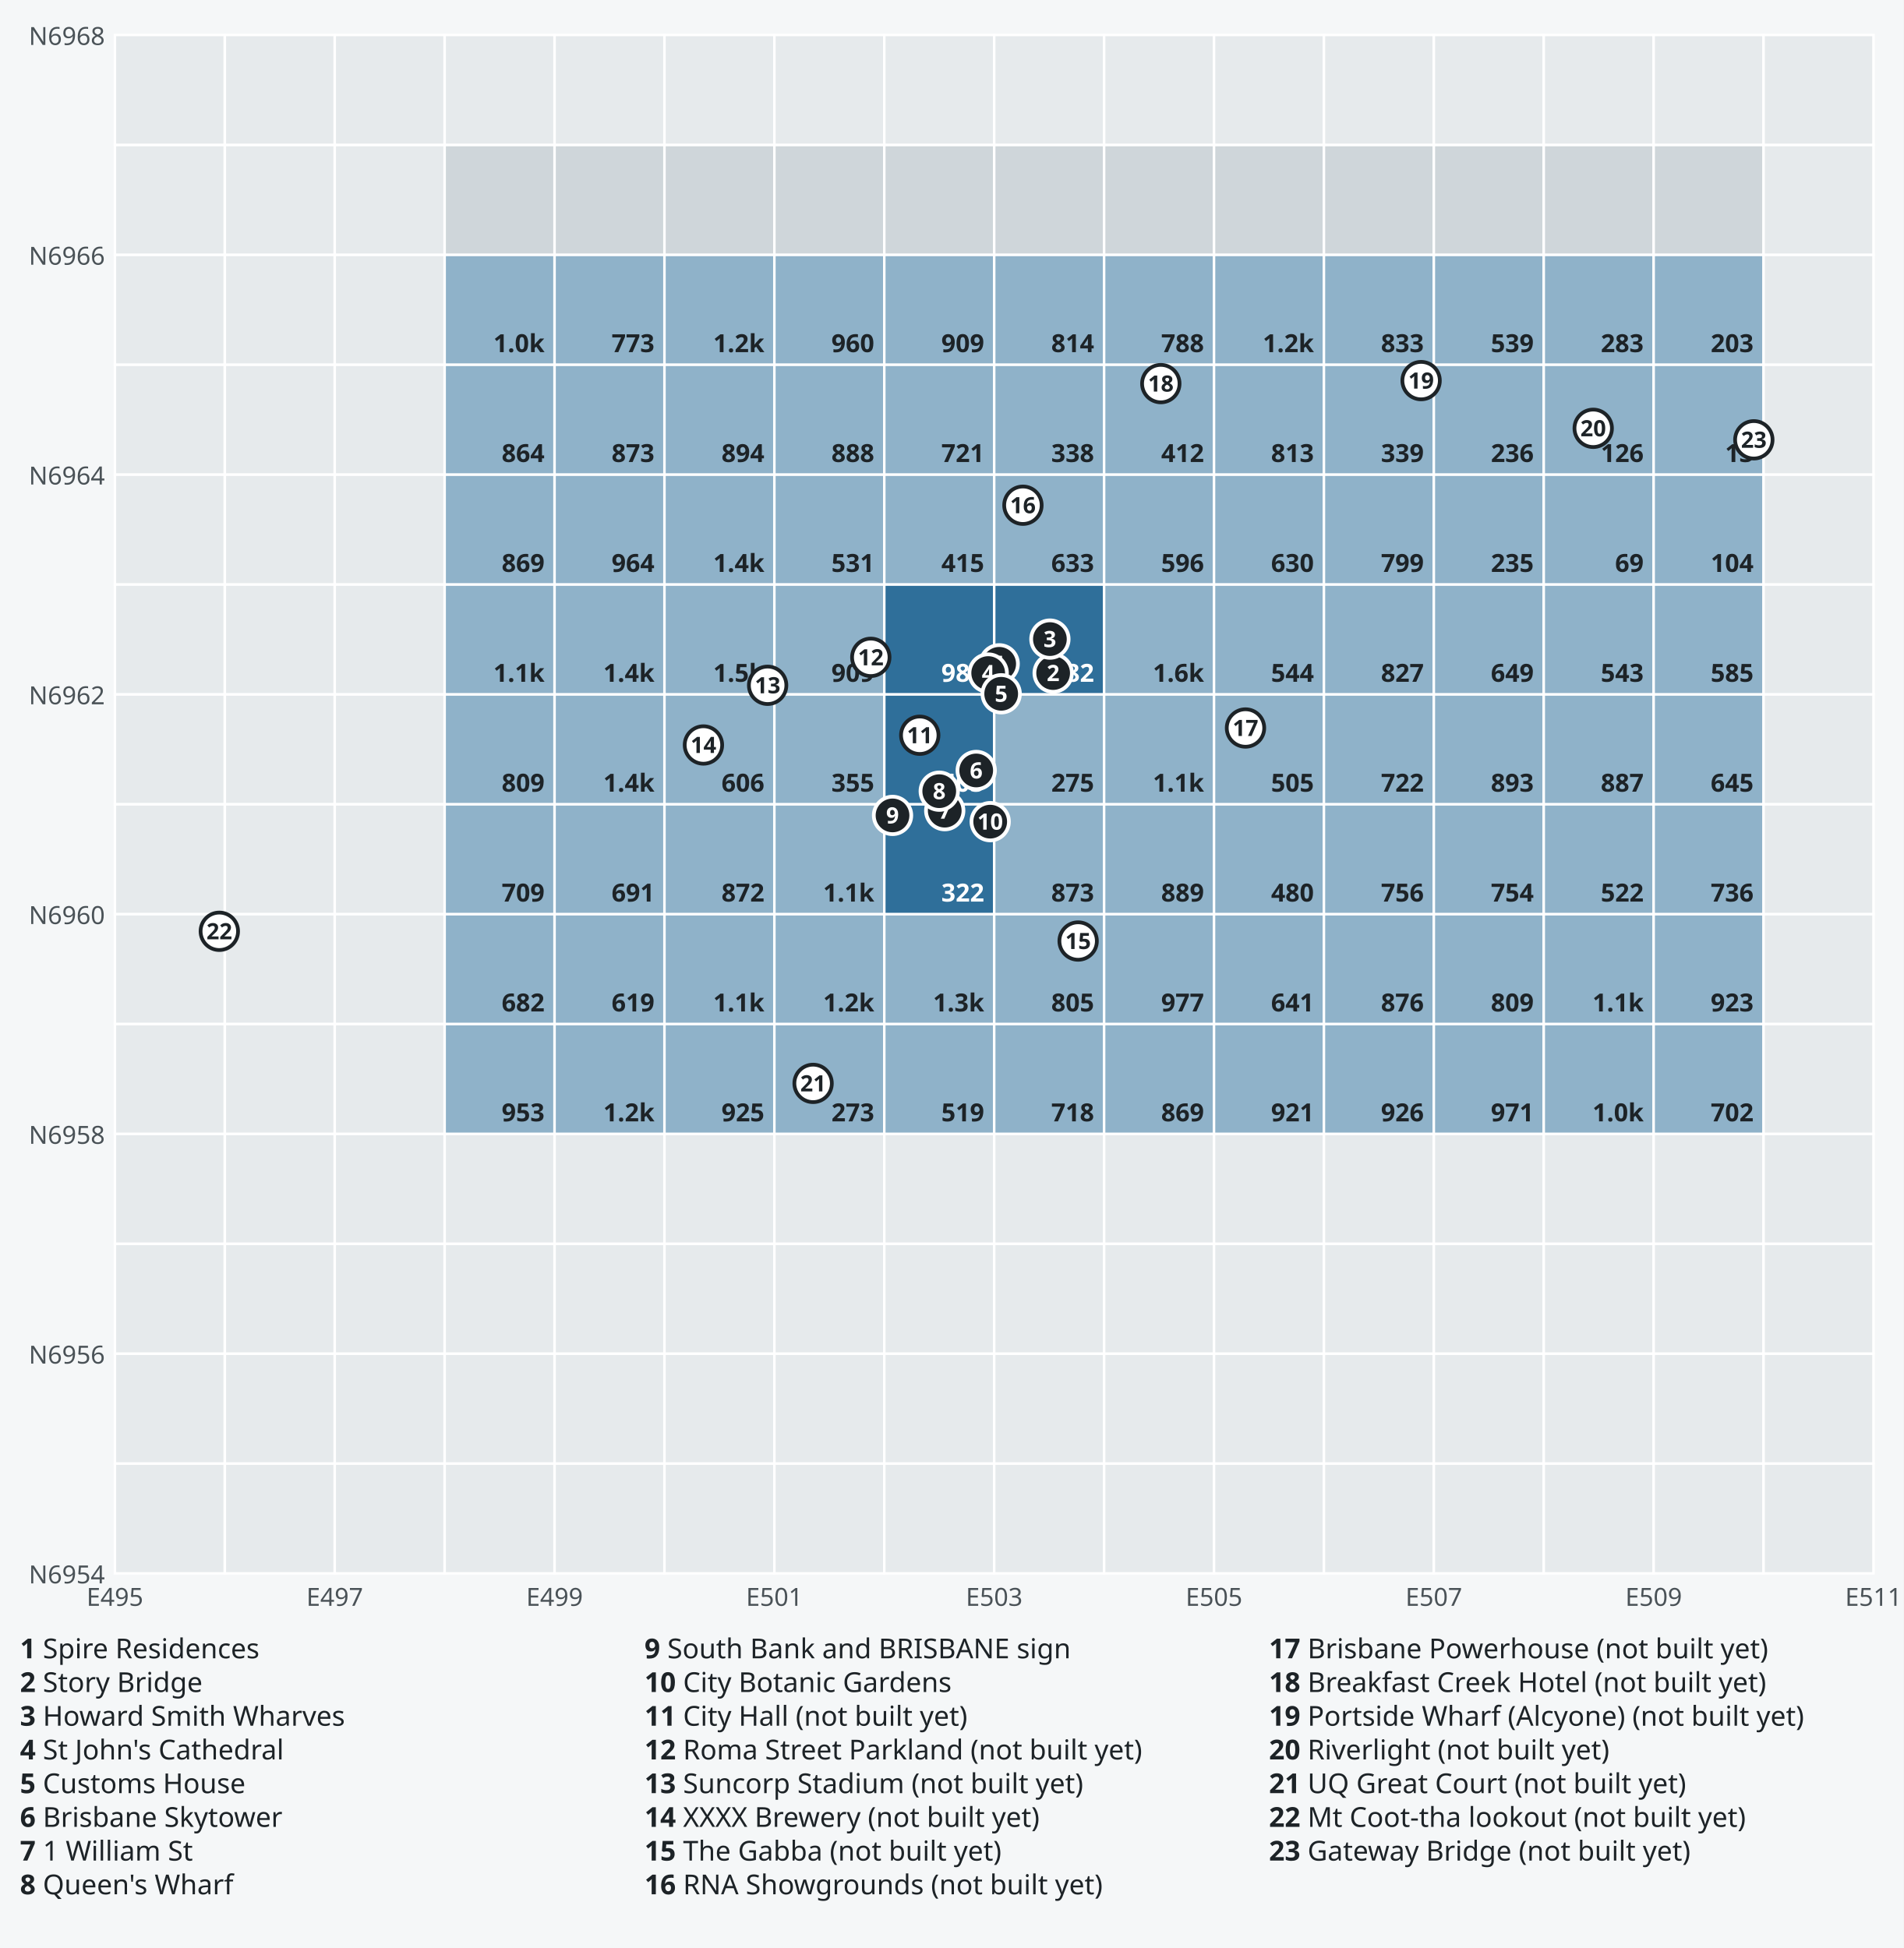
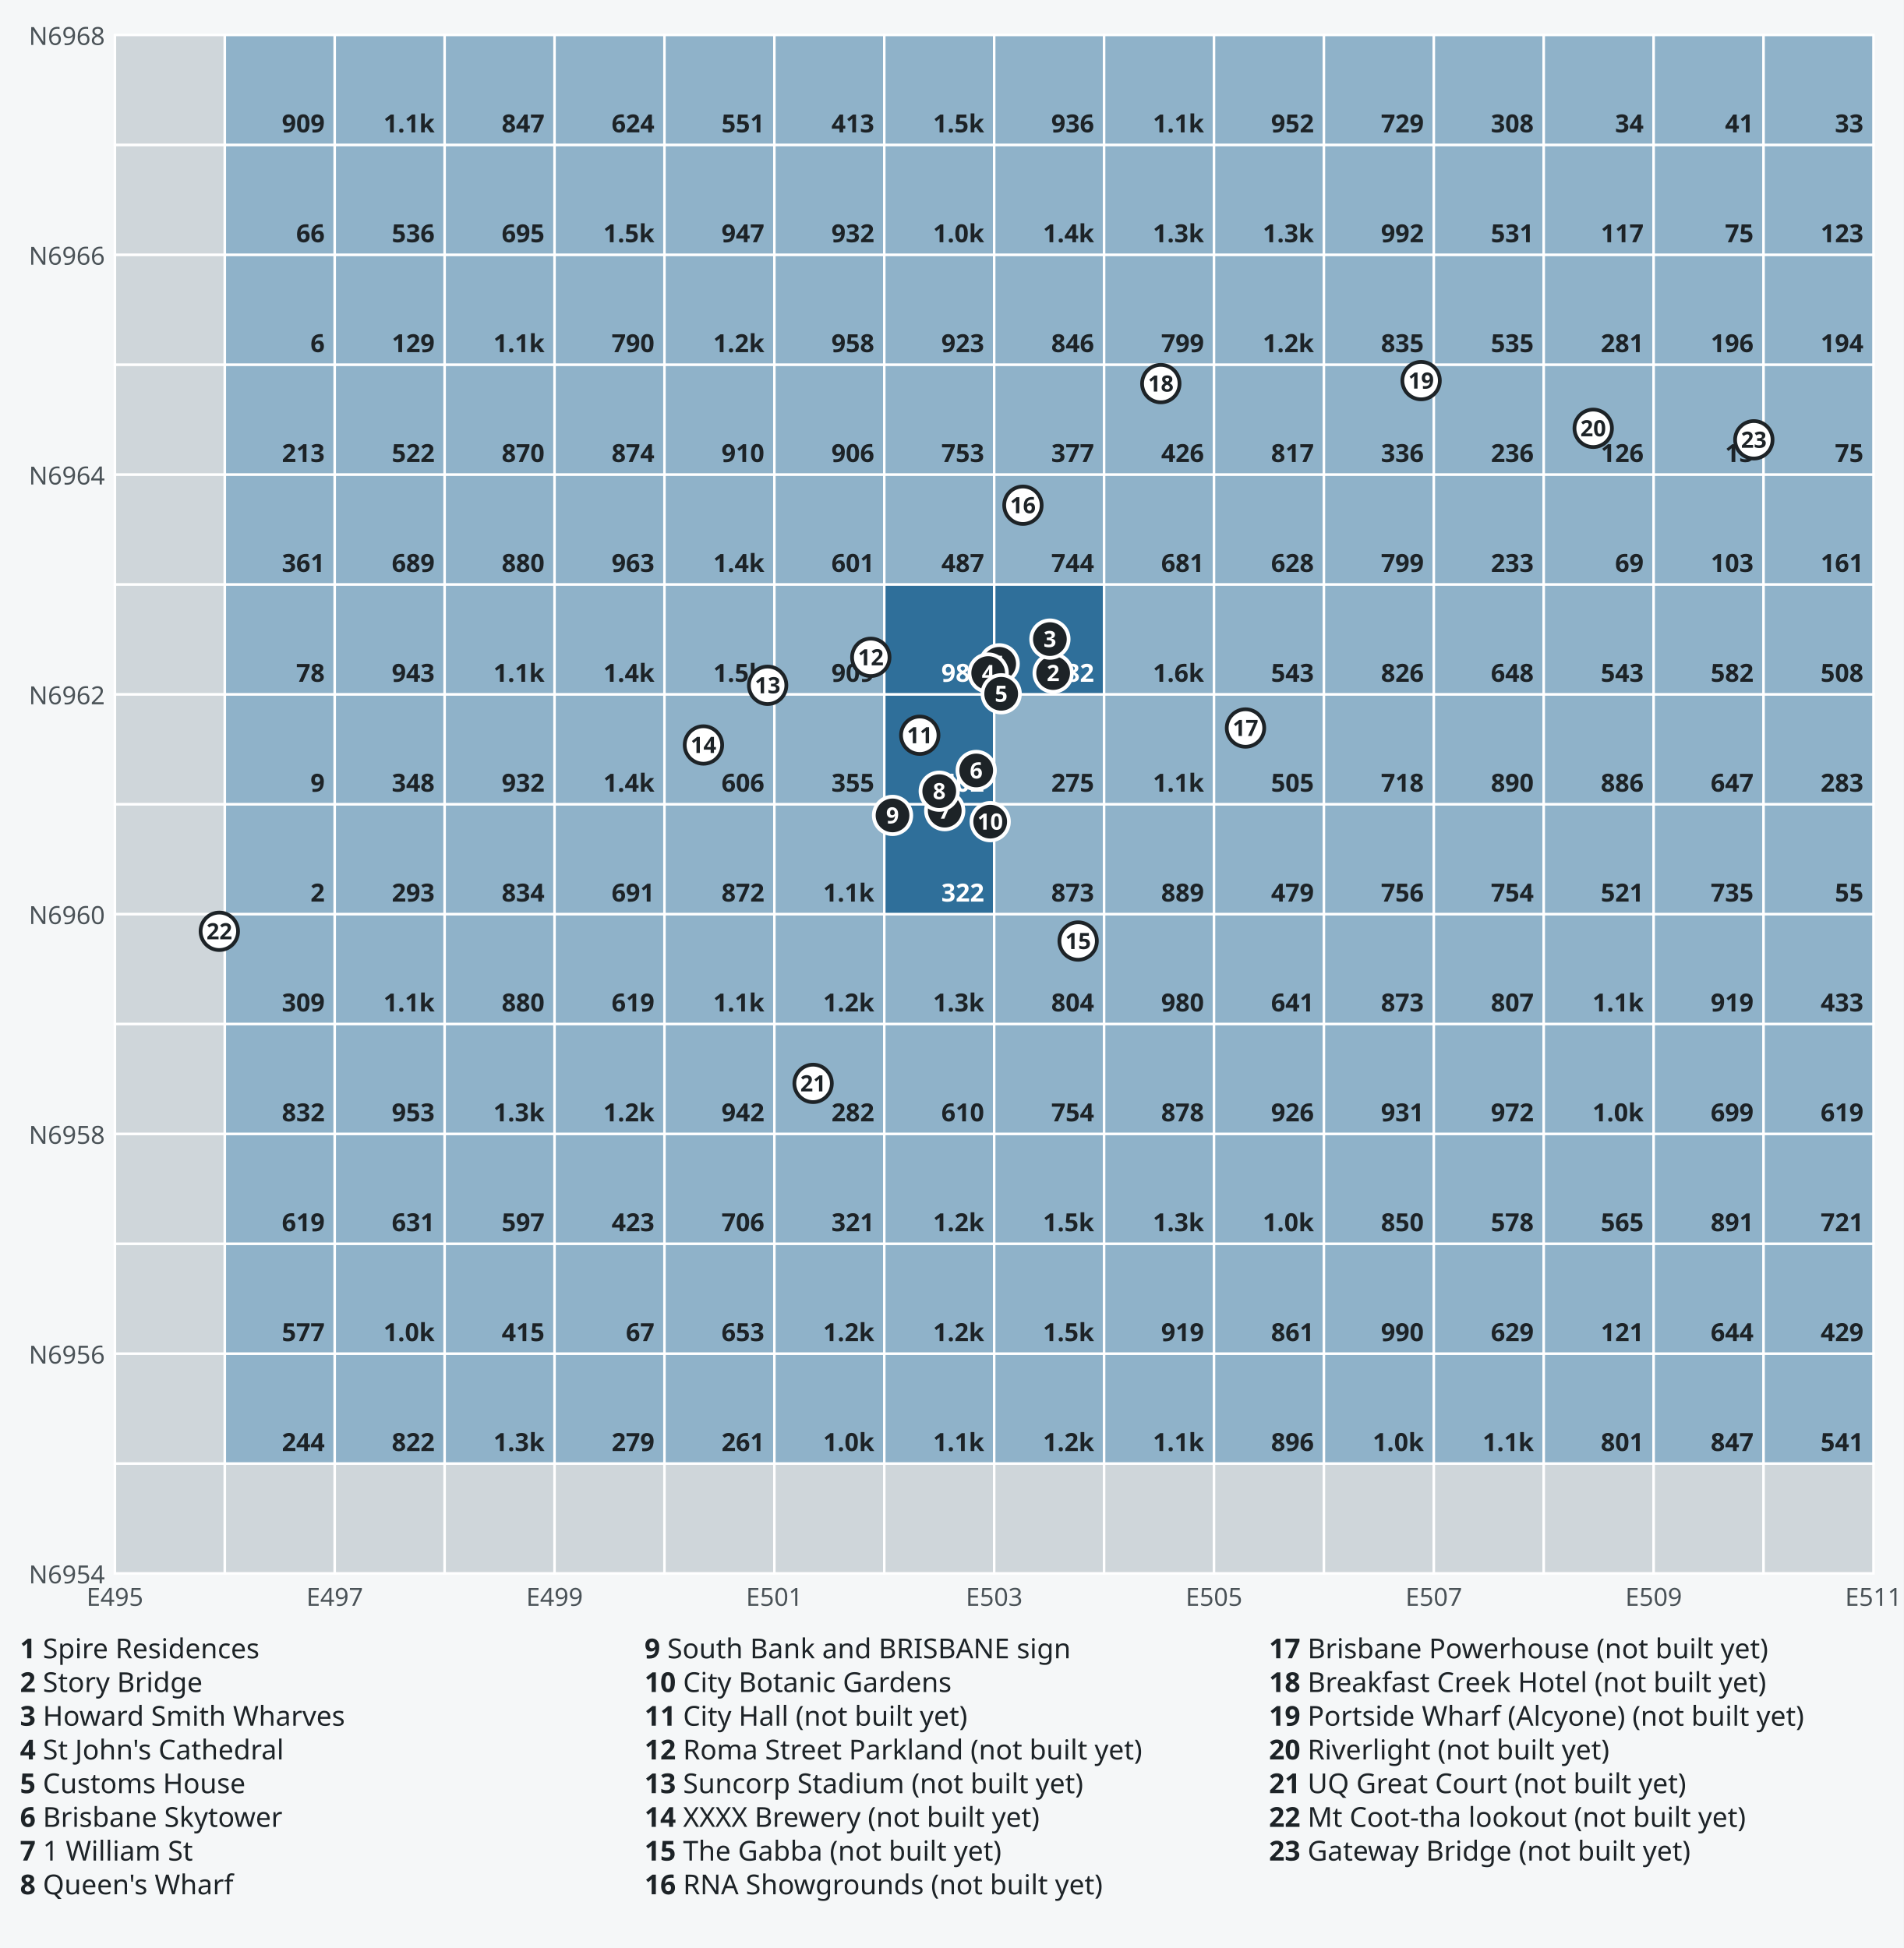
<svg xmlns="http://www.w3.org/2000/svg" viewBox="0 0 762 780" role="img" aria-label="Coverage map of the Brisbane model in 1 km tiles" font-family="system-ui, sans-serif">
  <style>.bg{fill:#f5f7f8}.g0{fill:#e6eaec}.g1{fill:#cfd6da}.g2{fill:#8fb2c9}.g3{fill:#2f6f9a}.ord1{fill:none;stroke:#c2541b;stroke-width:2.5;stroke-dasharray:6 4}.ord2{fill:none;stroke:#7a4fb0;stroke-width:2.5;stroke-dasharray:2 4}.grid{stroke:#fff;stroke-width:1}.t{fill:#1d2327;font-size:11px}.s{fill:#4a5257;font-size:10px}.n{fill:#fff;font-size:10px;font-weight:600}.n2{fill:#1d2327;font-size:10px;font-weight:600}.dot{fill:#1d2327;stroke:#fff;stroke-width:1.5}.dotw{fill:#fff;stroke:#1d2327;stroke-width:1.5}.dn{fill:#fff;font-size:9px;font-weight:700}.dnw{fill:#1d2327;font-size:9px;font-weight:700}</style>
  <rect class="bg" width="100%" height="100%" />
-   <rect class="g0 grid" x="46" y="586" width="44" height="44" />
-   <rect class="g0 grid" x="46" y="542" width="44" height="44" />
-   <rect class="g0 grid" x="46" y="498" width="44" height="44" />
-   <rect class="g0 grid" x="46" y="454" width="44" height="44" />
-   <rect class="g0 grid" x="46" y="410" width="44" height="44" />
-   <rect class="g0 grid" x="46" y="366" width="44" height="44" />
-   <rect class="g0 grid" x="46" y="322" width="44" height="44" />
-   <rect class="g0 grid" x="46" y="278" width="44" height="44" />
-   <rect class="g0 grid" x="46" y="234" width="44" height="44" />
-   <rect class="g0 grid" x="46" y="190" width="44" height="44" />
-   <rect class="g0 grid" x="46" y="146" width="44" height="44" />
-   <rect class="g0 grid" x="46" y="102" width="44" height="44" />
-   <rect class="g0 grid" x="46" y="58" width="44" height="44" />
-   <rect class="g0 grid" x="46" y="14" width="44" height="44" />
-   <rect class="g0 grid" x="90" y="586" width="44" height="44" />
-   <rect class="g0 grid" x="90" y="542" width="44" height="44" />
-   <rect class="g0 grid" x="90" y="498" width="44" height="44" />
-   <rect class="g0 grid" x="90" y="454" width="44" height="44" />
-   <rect class="g0 grid" x="90" y="410" width="44" height="44" />
-   <rect class="g0 grid" x="90" y="366" width="44" height="44" />
-   <rect class="g0 grid" x="90" y="322" width="44" height="44" />
-   <rect class="g0 grid" x="90" y="278" width="44" height="44" />
-   <rect class="g0 grid" x="90" y="234" width="44" height="44" />
-   <rect class="g0 grid" x="90" y="190" width="44" height="44" />
-   <rect class="g0 grid" x="90" y="146" width="44" height="44" />
-   <rect class="g0 grid" x="90" y="102" width="44" height="44" />
-   <rect class="g0 grid" x="90" y="58" width="44" height="44" />
-   <rect class="g0 grid" x="90" y="14" width="44" height="44" />
-   <rect class="g0 grid" x="134" y="586" width="44" height="44" />
-   <rect class="g0 grid" x="134" y="542" width="44" height="44" />
-   <rect class="g0 grid" x="134" y="498" width="44" height="44" />
-   <rect class="g0 grid" x="134" y="454" width="44" height="44" />
-   <rect class="g0 grid" x="134" y="410" width="44" height="44" />
-   <rect class="g0 grid" x="134" y="366" width="44" height="44" />
-   <rect class="g0 grid" x="134" y="322" width="44" height="44" />
-   <rect class="g0 grid" x="134" y="278" width="44" height="44" />
-   <rect class="g0 grid" x="134" y="234" width="44" height="44" />
-   <rect class="g0 grid" x="134" y="190" width="44" height="44" />
-   <rect class="g0 grid" x="134" y="146" width="44" height="44" />
-   <rect class="g0 grid" x="134" y="102" width="44" height="44" />
-   <rect class="g0 grid" x="134" y="58" width="44" height="44" />
-   <rect class="g0 grid" x="134" y="14" width="44" height="44" />
-   <rect class="g0 grid" x="178" y="586" width="44" height="44" />
-   <rect class="g0 grid" x="178" y="542" width="44" height="44" />
-   <rect class="g0 grid" x="178" y="498" width="44" height="44" />
-   <rect class="g0 grid" x="178" y="454" width="44" height="44" />
+   <rect class="g1 grid" x="46" y="586" width="44" height="44" />
+   <rect class="g1 grid" x="46" y="542" width="44" height="44" />
+   <rect class="g1 grid" x="46" y="498" width="44" height="44" />
+   <rect class="g1 grid" x="46" y="454" width="44" height="44" />
+   <rect class="g1 grid" x="46" y="410" width="44" height="44" />
+   <rect class="g1 grid" x="46" y="366" width="44" height="44" />
+   <rect class="g1 grid" x="46" y="322" width="44" height="44" />
+   <rect class="g1 grid" x="46" y="278" width="44" height="44" />
+   <rect class="g1 grid" x="46" y="234" width="44" height="44" />
+   <rect class="g1 grid" x="46" y="190" width="44" height="44" />
+   <rect class="g1 grid" x="46" y="146" width="44" height="44" />
+   <rect class="g1 grid" x="46" y="102" width="44" height="44" />
+   <rect class="g1 grid" x="46" y="58" width="44" height="44" />
+   <rect class="g1 grid" x="46" y="14" width="44" height="44" />
+   <rect class="g1 grid" x="90" y="586" width="44" height="44" />
+   <rect class="g2 grid" x="90" y="542" width="44" height="44" />
+   <text class="n2" x="130" y="581" text-anchor="end">244</text>
+   <rect class="g2 grid" x="90" y="498" width="44" height="44" />
+   <text class="n2" x="130" y="537" text-anchor="end">577</text>
+   <rect class="g2 grid" x="90" y="454" width="44" height="44" />
+   <text class="n2" x="130" y="493" text-anchor="end">619</text>
+   <rect class="g2 grid" x="90" y="410" width="44" height="44" />
+   <text class="n2" x="130" y="449" text-anchor="end">832</text>
+   <rect class="g2 grid" x="90" y="366" width="44" height="44" />
+   <text class="n2" x="130" y="405" text-anchor="end">309</text>
+   <rect class="g2 grid" x="90" y="322" width="44" height="44" />
+   <text class="n2" x="130" y="361" text-anchor="end">2</text>
+   <rect class="g2 grid" x="90" y="278" width="44" height="44" />
+   <text class="n2" x="130" y="317" text-anchor="end">9</text>
+   <rect class="g2 grid" x="90" y="234" width="44" height="44" />
+   <text class="n2" x="130" y="273" text-anchor="end">78</text>
+   <rect class="g2 grid" x="90" y="190" width="44" height="44" />
+   <text class="n2" x="130" y="229" text-anchor="end">361</text>
+   <rect class="g2 grid" x="90" y="146" width="44" height="44" />
+   <text class="n2" x="130" y="185" text-anchor="end">213</text>
+   <rect class="g2 grid" x="90" y="102" width="44" height="44" />
+   <text class="n2" x="130" y="141" text-anchor="end">6</text>
+   <rect class="g2 grid" x="90" y="58" width="44" height="44" />
+   <text class="n2" x="130" y="97" text-anchor="end">66</text>
+   <rect class="g2 grid" x="90" y="14" width="44" height="44" />
+   <text class="n2" x="130" y="53" text-anchor="end">909</text>
+   <rect class="g1 grid" x="134" y="586" width="44" height="44" />
+   <rect class="g2 grid" x="134" y="542" width="44" height="44" />
+   <text class="n2" x="174" y="581" text-anchor="end">822</text>
+   <rect class="g2 grid" x="134" y="498" width="44" height="44" />
+   <text class="n2" x="174" y="537" text-anchor="end">1.0k</text>
+   <rect class="g2 grid" x="134" y="454" width="44" height="44" />
+   <text class="n2" x="174" y="493" text-anchor="end">631</text>
+   <rect class="g2 grid" x="134" y="410" width="44" height="44" />
+   <text class="n2" x="174" y="449" text-anchor="end">953</text>
+   <rect class="g2 grid" x="134" y="366" width="44" height="44" />
+   <text class="n2" x="174" y="405" text-anchor="end">1.1k</text>
+   <rect class="g2 grid" x="134" y="322" width="44" height="44" />
+   <text class="n2" x="174" y="361" text-anchor="end">293</text>
+   <rect class="g2 grid" x="134" y="278" width="44" height="44" />
+   <text class="n2" x="174" y="317" text-anchor="end">348</text>
+   <rect class="g2 grid" x="134" y="234" width="44" height="44" />
+   <text class="n2" x="174" y="273" text-anchor="end">943</text>
+   <rect class="g2 grid" x="134" y="190" width="44" height="44" />
+   <text class="n2" x="174" y="229" text-anchor="end">689</text>
+   <rect class="g2 grid" x="134" y="146" width="44" height="44" />
+   <text class="n2" x="174" y="185" text-anchor="end">522</text>
+   <rect class="g2 grid" x="134" y="102" width="44" height="44" />
+   <text class="n2" x="174" y="141" text-anchor="end">129</text>
+   <rect class="g2 grid" x="134" y="58" width="44" height="44" />
+   <text class="n2" x="174" y="97" text-anchor="end">536</text>
+   <rect class="g2 grid" x="134" y="14" width="44" height="44" />
+   <text class="n2" x="174" y="53" text-anchor="end">1.1k</text>
+   <rect class="g1 grid" x="178" y="586" width="44" height="44" />
+   <rect class="g2 grid" x="178" y="542" width="44" height="44" />
+   <text class="n2" x="218" y="581" text-anchor="end">1.3k</text>
+   <rect class="g2 grid" x="178" y="498" width="44" height="44" />
+   <text class="n2" x="218" y="537" text-anchor="end">415</text>
+   <rect class="g2 grid" x="178" y="454" width="44" height="44" />
+   <text class="n2" x="218" y="493" text-anchor="end">597</text>
  <rect class="g2 grid" x="178" y="410" width="44" height="44" />
-   <text class="n2" x="218" y="449" text-anchor="end">953</text>
+   <text class="n2" x="218" y="449" text-anchor="end">1.3k</text>
  <rect class="g2 grid" x="178" y="366" width="44" height="44" />
-   <text class="n2" x="218" y="405" text-anchor="end">682</text>
+   <text class="n2" x="218" y="405" text-anchor="end">880</text>
  <rect class="g2 grid" x="178" y="322" width="44" height="44" />
-   <text class="n2" x="218" y="361" text-anchor="end">709</text>
+   <text class="n2" x="218" y="361" text-anchor="end">834</text>
  <rect class="g2 grid" x="178" y="278" width="44" height="44" />
-   <text class="n2" x="218" y="317" text-anchor="end">809</text>
+   <text class="n2" x="218" y="317" text-anchor="end">932</text>
  <rect class="g2 grid" x="178" y="234" width="44" height="44" />
  <text class="n2" x="218" y="273" text-anchor="end">1.1k</text>
  <rect class="g2 grid" x="178" y="190" width="44" height="44" />
-   <text class="n2" x="218" y="229" text-anchor="end">869</text>
+   <text class="n2" x="218" y="229" text-anchor="end">880</text>
  <rect class="g2 grid" x="178" y="146" width="44" height="44" />
-   <text class="n2" x="218" y="185" text-anchor="end">864</text>
+   <text class="n2" x="218" y="185" text-anchor="end">870</text>
  <rect class="g2 grid" x="178" y="102" width="44" height="44" />
-   <text class="n2" x="218" y="141" text-anchor="end">1.0k</text>
-   <rect class="g1 grid" x="178" y="58" width="44" height="44" />
-   <rect class="g0 grid" x="178" y="14" width="44" height="44" />
-   <rect class="g0 grid" x="222" y="586" width="44" height="44" />
-   <rect class="g0 grid" x="222" y="542" width="44" height="44" />
-   <rect class="g0 grid" x="222" y="498" width="44" height="44" />
-   <rect class="g0 grid" x="222" y="454" width="44" height="44" />
+   <text class="n2" x="218" y="141" text-anchor="end">1.1k</text>
+   <rect class="g2 grid" x="178" y="58" width="44" height="44" />
+   <text class="n2" x="218" y="97" text-anchor="end">695</text>
+   <rect class="g2 grid" x="178" y="14" width="44" height="44" />
+   <text class="n2" x="218" y="53" text-anchor="end">847</text>
+   <rect class="g1 grid" x="222" y="586" width="44" height="44" />
+   <rect class="g2 grid" x="222" y="542" width="44" height="44" />
+   <text class="n2" x="262" y="581" text-anchor="end">279</text>
+   <rect class="g2 grid" x="222" y="498" width="44" height="44" />
+   <text class="n2" x="262" y="537" text-anchor="end">67</text>
+   <rect class="g2 grid" x="222" y="454" width="44" height="44" />
+   <text class="n2" x="262" y="493" text-anchor="end">423</text>
  <rect class="g2 grid" x="222" y="410" width="44" height="44" />
  <text class="n2" x="262" y="449" text-anchor="end">1.2k</text>
  <rect class="g2 grid" x="222" y="366" width="44" height="44" />
  <text class="n2" x="262" y="405" text-anchor="end">619</text>
  <rect class="g2 grid" x="222" y="322" width="44" height="44" />
  <text class="n2" x="262" y="361" text-anchor="end">691</text>
  <rect class="g2 grid" x="222" y="278" width="44" height="44" />
  <text class="n2" x="262" y="317" text-anchor="end">1.4k</text>
  <rect class="g2 grid" x="222" y="234" width="44" height="44" />
  <text class="n2" x="262" y="273" text-anchor="end">1.4k</text>
  <rect class="g2 grid" x="222" y="190" width="44" height="44" />
-   <text class="n2" x="262" y="229" text-anchor="end">964</text>
+   <text class="n2" x="262" y="229" text-anchor="end">963</text>
  <rect class="g2 grid" x="222" y="146" width="44" height="44" />
-   <text class="n2" x="262" y="185" text-anchor="end">873</text>
+   <text class="n2" x="262" y="185" text-anchor="end">874</text>
  <rect class="g2 grid" x="222" y="102" width="44" height="44" />
-   <text class="n2" x="262" y="141" text-anchor="end">773</text>
-   <rect class="g1 grid" x="222" y="58" width="44" height="44" />
-   <rect class="g0 grid" x="222" y="14" width="44" height="44" />
-   <rect class="g0 grid" x="266" y="586" width="44" height="44" />
-   <rect class="g0 grid" x="266" y="542" width="44" height="44" />
-   <rect class="g0 grid" x="266" y="498" width="44" height="44" />
-   <rect class="g0 grid" x="266" y="454" width="44" height="44" />
+   <text class="n2" x="262" y="141" text-anchor="end">790</text>
+   <rect class="g2 grid" x="222" y="58" width="44" height="44" />
+   <text class="n2" x="262" y="97" text-anchor="end">1.5k</text>
+   <rect class="g2 grid" x="222" y="14" width="44" height="44" />
+   <text class="n2" x="262" y="53" text-anchor="end">624</text>
+   <rect class="g1 grid" x="266" y="586" width="44" height="44" />
+   <rect class="g2 grid" x="266" y="542" width="44" height="44" />
+   <text class="n2" x="306" y="581" text-anchor="end">261</text>
+   <rect class="g2 grid" x="266" y="498" width="44" height="44" />
+   <text class="n2" x="306" y="537" text-anchor="end">653</text>
+   <rect class="g2 grid" x="266" y="454" width="44" height="44" />
+   <text class="n2" x="306" y="493" text-anchor="end">706</text>
  <rect class="g2 grid" x="266" y="410" width="44" height="44" />
-   <text class="n2" x="306" y="449" text-anchor="end">925</text>
+   <text class="n2" x="306" y="449" text-anchor="end">942</text>
  <rect class="g2 grid" x="266" y="366" width="44" height="44" />
  <text class="n2" x="306" y="405" text-anchor="end">1.1k</text>
  <rect class="g2 grid" x="266" y="322" width="44" height="44" />
  <text class="n2" x="306" y="361" text-anchor="end">872</text>
  <rect class="g2 grid" x="266" y="278" width="44" height="44" />
  <text class="n2" x="306" y="317" text-anchor="end">606</text>
  <rect class="g2 grid" x="266" y="234" width="44" height="44" />
  <text class="n2" x="306" y="273" text-anchor="end">1.5k</text>
  <rect class="g2 grid" x="266" y="190" width="44" height="44" />
  <text class="n2" x="306" y="229" text-anchor="end">1.4k</text>
  <rect class="g2 grid" x="266" y="146" width="44" height="44" />
-   <text class="n2" x="306" y="185" text-anchor="end">894</text>
+   <text class="n2" x="306" y="185" text-anchor="end">910</text>
  <rect class="g2 grid" x="266" y="102" width="44" height="44" />
  <text class="n2" x="306" y="141" text-anchor="end">1.2k</text>
-   <rect class="g1 grid" x="266" y="58" width="44" height="44" />
-   <rect class="g0 grid" x="266" y="14" width="44" height="44" />
-   <rect class="g0 grid" x="310" y="586" width="44" height="44" />
-   <rect class="g0 grid" x="310" y="542" width="44" height="44" />
-   <rect class="g0 grid" x="310" y="498" width="44" height="44" />
-   <rect class="g0 grid" x="310" y="454" width="44" height="44" />
+   <rect class="g2 grid" x="266" y="58" width="44" height="44" />
+   <text class="n2" x="306" y="97" text-anchor="end">947</text>
+   <rect class="g2 grid" x="266" y="14" width="44" height="44" />
+   <text class="n2" x="306" y="53" text-anchor="end">551</text>
+   <rect class="g1 grid" x="310" y="586" width="44" height="44" />
+   <rect class="g2 grid" x="310" y="542" width="44" height="44" />
+   <text class="n2" x="350" y="581" text-anchor="end">1.0k</text>
+   <rect class="g2 grid" x="310" y="498" width="44" height="44" />
+   <text class="n2" x="350" y="537" text-anchor="end">1.2k</text>
+   <rect class="g2 grid" x="310" y="454" width="44" height="44" />
+   <text class="n2" x="350" y="493" text-anchor="end">321</text>
  <rect class="g2 grid" x="310" y="410" width="44" height="44" />
-   <text class="n2" x="350" y="449" text-anchor="end">273</text>
+   <text class="n2" x="350" y="449" text-anchor="end">282</text>
  <rect class="g2 grid" x="310" y="366" width="44" height="44" />
  <text class="n2" x="350" y="405" text-anchor="end">1.2k</text>
  <rect class="g2 grid" x="310" y="322" width="44" height="44" />
  <text class="n2" x="350" y="361" text-anchor="end">1.1k</text>
  <rect class="g2 grid" x="310" y="278" width="44" height="44" />
  <text class="n2" x="350" y="317" text-anchor="end">355</text>
  <rect class="g2 grid" x="310" y="234" width="44" height="44" />
  <text class="n2" x="350" y="273" text-anchor="end">909</text>
  <rect class="g2 grid" x="310" y="190" width="44" height="44" />
-   <text class="n2" x="350" y="229" text-anchor="end">531</text>
+   <text class="n2" x="350" y="229" text-anchor="end">601</text>
  <rect class="g2 grid" x="310" y="146" width="44" height="44" />
-   <text class="n2" x="350" y="185" text-anchor="end">888</text>
+   <text class="n2" x="350" y="185" text-anchor="end">906</text>
  <rect class="g2 grid" x="310" y="102" width="44" height="44" />
-   <text class="n2" x="350" y="141" text-anchor="end">960</text>
-   <rect class="g1 grid" x="310" y="58" width="44" height="44" />
-   <rect class="g0 grid" x="310" y="14" width="44" height="44" />
-   <rect class="g0 grid" x="354" y="586" width="44" height="44" />
-   <rect class="g0 grid" x="354" y="542" width="44" height="44" />
-   <rect class="g0 grid" x="354" y="498" width="44" height="44" />
-   <rect class="g0 grid" x="354" y="454" width="44" height="44" />
+   <text class="n2" x="350" y="141" text-anchor="end">958</text>
+   <rect class="g2 grid" x="310" y="58" width="44" height="44" />
+   <text class="n2" x="350" y="97" text-anchor="end">932</text>
+   <rect class="g2 grid" x="310" y="14" width="44" height="44" />
+   <text class="n2" x="350" y="53" text-anchor="end">413</text>
+   <rect class="g1 grid" x="354" y="586" width="44" height="44" />
+   <rect class="g2 grid" x="354" y="542" width="44" height="44" />
+   <text class="n2" x="394" y="581" text-anchor="end">1.1k</text>
+   <rect class="g2 grid" x="354" y="498" width="44" height="44" />
+   <text class="n2" x="394" y="537" text-anchor="end">1.2k</text>
+   <rect class="g2 grid" x="354" y="454" width="44" height="44" />
+   <text class="n2" x="394" y="493" text-anchor="end">1.2k</text>
  <rect class="g2 grid" x="354" y="410" width="44" height="44" />
-   <text class="n2" x="394" y="449" text-anchor="end">519</text>
+   <text class="n2" x="394" y="449" text-anchor="end">610</text>
  <rect class="g2 grid" x="354" y="366" width="44" height="44" />
  <text class="n2" x="394" y="405" text-anchor="end">1.3k</text>
  <rect class="g3 grid" x="354" y="322" width="44" height="44" />
  <text class="n" x="394" y="361" text-anchor="end">322</text>
  <rect class="g3 grid" x="354" y="278" width="44" height="44" />
-   <text class="n" x="394" y="317" text-anchor="end">603</text>
+   <text class="n" x="394" y="317" text-anchor="end">602</text>
  <rect class="g3 grid" x="354" y="234" width="44" height="44" />
  <text class="n" x="394" y="273" text-anchor="end">982</text>
  <rect class="g2 grid" x="354" y="190" width="44" height="44" />
-   <text class="n2" x="394" y="229" text-anchor="end">415</text>
+   <text class="n2" x="394" y="229" text-anchor="end">487</text>
  <rect class="g2 grid" x="354" y="146" width="44" height="44" />
-   <text class="n2" x="394" y="185" text-anchor="end">721</text>
+   <text class="n2" x="394" y="185" text-anchor="end">753</text>
  <rect class="g2 grid" x="354" y="102" width="44" height="44" />
-   <text class="n2" x="394" y="141" text-anchor="end">909</text>
-   <rect class="g1 grid" x="354" y="58" width="44" height="44" />
-   <rect class="g0 grid" x="354" y="14" width="44" height="44" />
-   <rect class="g0 grid" x="398" y="586" width="44" height="44" />
-   <rect class="g0 grid" x="398" y="542" width="44" height="44" />
-   <rect class="g0 grid" x="398" y="498" width="44" height="44" />
-   <rect class="g0 grid" x="398" y="454" width="44" height="44" />
+   <text class="n2" x="394" y="141" text-anchor="end">923</text>
+   <rect class="g2 grid" x="354" y="58" width="44" height="44" />
+   <text class="n2" x="394" y="97" text-anchor="end">1.0k</text>
+   <rect class="g2 grid" x="354" y="14" width="44" height="44" />
+   <text class="n2" x="394" y="53" text-anchor="end">1.5k</text>
+   <rect class="g1 grid" x="398" y="586" width="44" height="44" />
+   <rect class="g2 grid" x="398" y="542" width="44" height="44" />
+   <text class="n2" x="438" y="581" text-anchor="end">1.2k</text>
+   <rect class="g2 grid" x="398" y="498" width="44" height="44" />
+   <text class="n2" x="438" y="537" text-anchor="end">1.5k</text>
+   <rect class="g2 grid" x="398" y="454" width="44" height="44" />
+   <text class="n2" x="438" y="493" text-anchor="end">1.5k</text>
  <rect class="g2 grid" x="398" y="410" width="44" height="44" />
-   <text class="n2" x="438" y="449" text-anchor="end">718</text>
+   <text class="n2" x="438" y="449" text-anchor="end">754</text>
  <rect class="g2 grid" x="398" y="366" width="44" height="44" />
-   <text class="n2" x="438" y="405" text-anchor="end">805</text>
+   <text class="n2" x="438" y="405" text-anchor="end">804</text>
  <rect class="g2 grid" x="398" y="322" width="44" height="44" />
  <text class="n2" x="438" y="361" text-anchor="end">873</text>
  <rect class="g2 grid" x="398" y="278" width="44" height="44" />
  <text class="n2" x="438" y="317" text-anchor="end">275</text>
  <rect class="g3 grid" x="398" y="234" width="44" height="44" />
  <text class="n" x="438" y="273" text-anchor="end">782</text>
  <rect class="g2 grid" x="398" y="190" width="44" height="44" />
-   <text class="n2" x="438" y="229" text-anchor="end">633</text>
+   <text class="n2" x="438" y="229" text-anchor="end">744</text>
  <rect class="g2 grid" x="398" y="146" width="44" height="44" />
-   <text class="n2" x="438" y="185" text-anchor="end">338</text>
+   <text class="n2" x="438" y="185" text-anchor="end">377</text>
  <rect class="g2 grid" x="398" y="102" width="44" height="44" />
-   <text class="n2" x="438" y="141" text-anchor="end">814</text>
-   <rect class="g1 grid" x="398" y="58" width="44" height="44" />
-   <rect class="g0 grid" x="398" y="14" width="44" height="44" />
-   <rect class="g0 grid" x="442" y="586" width="44" height="44" />
-   <rect class="g0 grid" x="442" y="542" width="44" height="44" />
-   <rect class="g0 grid" x="442" y="498" width="44" height="44" />
-   <rect class="g0 grid" x="442" y="454" width="44" height="44" />
+   <text class="n2" x="438" y="141" text-anchor="end">846</text>
+   <rect class="g2 grid" x="398" y="58" width="44" height="44" />
+   <text class="n2" x="438" y="97" text-anchor="end">1.4k</text>
+   <rect class="g2 grid" x="398" y="14" width="44" height="44" />
+   <text class="n2" x="438" y="53" text-anchor="end">936</text>
+   <rect class="g1 grid" x="442" y="586" width="44" height="44" />
+   <rect class="g2 grid" x="442" y="542" width="44" height="44" />
+   <text class="n2" x="482" y="581" text-anchor="end">1.1k</text>
+   <rect class="g2 grid" x="442" y="498" width="44" height="44" />
+   <text class="n2" x="482" y="537" text-anchor="end">919</text>
+   <rect class="g2 grid" x="442" y="454" width="44" height="44" />
+   <text class="n2" x="482" y="493" text-anchor="end">1.3k</text>
  <rect class="g2 grid" x="442" y="410" width="44" height="44" />
-   <text class="n2" x="482" y="449" text-anchor="end">869</text>
+   <text class="n2" x="482" y="449" text-anchor="end">878</text>
  <rect class="g2 grid" x="442" y="366" width="44" height="44" />
-   <text class="n2" x="482" y="405" text-anchor="end">977</text>
+   <text class="n2" x="482" y="405" text-anchor="end">980</text>
  <rect class="g2 grid" x="442" y="322" width="44" height="44" />
  <text class="n2" x="482" y="361" text-anchor="end">889</text>
  <rect class="g2 grid" x="442" y="278" width="44" height="44" />
  <text class="n2" x="482" y="317" text-anchor="end">1.1k</text>
  <rect class="g2 grid" x="442" y="234" width="44" height="44" />
  <text class="n2" x="482" y="273" text-anchor="end">1.6k</text>
  <rect class="g2 grid" x="442" y="190" width="44" height="44" />
-   <text class="n2" x="482" y="229" text-anchor="end">596</text>
+   <text class="n2" x="482" y="229" text-anchor="end">681</text>
  <rect class="g2 grid" x="442" y="146" width="44" height="44" />
-   <text class="n2" x="482" y="185" text-anchor="end">412</text>
+   <text class="n2" x="482" y="185" text-anchor="end">426</text>
  <rect class="g2 grid" x="442" y="102" width="44" height="44" />
-   <text class="n2" x="482" y="141" text-anchor="end">788</text>
-   <rect class="g1 grid" x="442" y="58" width="44" height="44" />
-   <rect class="g0 grid" x="442" y="14" width="44" height="44" />
-   <rect class="g0 grid" x="486" y="586" width="44" height="44" />
-   <rect class="g0 grid" x="486" y="542" width="44" height="44" />
-   <rect class="g0 grid" x="486" y="498" width="44" height="44" />
-   <rect class="g0 grid" x="486" y="454" width="44" height="44" />
+   <text class="n2" x="482" y="141" text-anchor="end">799</text>
+   <rect class="g2 grid" x="442" y="58" width="44" height="44" />
+   <text class="n2" x="482" y="97" text-anchor="end">1.3k</text>
+   <rect class="g2 grid" x="442" y="14" width="44" height="44" />
+   <text class="n2" x="482" y="53" text-anchor="end">1.1k</text>
+   <rect class="g1 grid" x="486" y="586" width="44" height="44" />
+   <rect class="g2 grid" x="486" y="542" width="44" height="44" />
+   <text class="n2" x="526" y="581" text-anchor="end">896</text>
+   <rect class="g2 grid" x="486" y="498" width="44" height="44" />
+   <text class="n2" x="526" y="537" text-anchor="end">861</text>
+   <rect class="g2 grid" x="486" y="454" width="44" height="44" />
+   <text class="n2" x="526" y="493" text-anchor="end">1.0k</text>
  <rect class="g2 grid" x="486" y="410" width="44" height="44" />
-   <text class="n2" x="526" y="449" text-anchor="end">921</text>
+   <text class="n2" x="526" y="449" text-anchor="end">926</text>
  <rect class="g2 grid" x="486" y="366" width="44" height="44" />
  <text class="n2" x="526" y="405" text-anchor="end">641</text>
  <rect class="g2 grid" x="486" y="322" width="44" height="44" />
-   <text class="n2" x="526" y="361" text-anchor="end">480</text>
+   <text class="n2" x="526" y="361" text-anchor="end">479</text>
  <rect class="g2 grid" x="486" y="278" width="44" height="44" />
  <text class="n2" x="526" y="317" text-anchor="end">505</text>
  <rect class="g2 grid" x="486" y="234" width="44" height="44" />
-   <text class="n2" x="526" y="273" text-anchor="end">544</text>
+   <text class="n2" x="526" y="273" text-anchor="end">543</text>
  <rect class="g2 grid" x="486" y="190" width="44" height="44" />
-   <text class="n2" x="526" y="229" text-anchor="end">630</text>
+   <text class="n2" x="526" y="229" text-anchor="end">628</text>
  <rect class="g2 grid" x="486" y="146" width="44" height="44" />
-   <text class="n2" x="526" y="185" text-anchor="end">813</text>
+   <text class="n2" x="526" y="185" text-anchor="end">817</text>
  <rect class="g2 grid" x="486" y="102" width="44" height="44" />
  <text class="n2" x="526" y="141" text-anchor="end">1.2k</text>
-   <rect class="g1 grid" x="486" y="58" width="44" height="44" />
-   <rect class="g0 grid" x="486" y="14" width="44" height="44" />
-   <rect class="g0 grid" x="530" y="586" width="44" height="44" />
-   <rect class="g0 grid" x="530" y="542" width="44" height="44" />
-   <rect class="g0 grid" x="530" y="498" width="44" height="44" />
-   <rect class="g0 grid" x="530" y="454" width="44" height="44" />
+   <rect class="g2 grid" x="486" y="58" width="44" height="44" />
+   <text class="n2" x="526" y="97" text-anchor="end">1.3k</text>
+   <rect class="g2 grid" x="486" y="14" width="44" height="44" />
+   <text class="n2" x="526" y="53" text-anchor="end">952</text>
+   <rect class="g1 grid" x="530" y="586" width="44" height="44" />
+   <rect class="g2 grid" x="530" y="542" width="44" height="44" />
+   <text class="n2" x="570" y="581" text-anchor="end">1.0k</text>
+   <rect class="g2 grid" x="530" y="498" width="44" height="44" />
+   <text class="n2" x="570" y="537" text-anchor="end">990</text>
+   <rect class="g2 grid" x="530" y="454" width="44" height="44" />
+   <text class="n2" x="570" y="493" text-anchor="end">850</text>
  <rect class="g2 grid" x="530" y="410" width="44" height="44" />
-   <text class="n2" x="570" y="449" text-anchor="end">926</text>
+   <text class="n2" x="570" y="449" text-anchor="end">931</text>
  <rect class="g2 grid" x="530" y="366" width="44" height="44" />
-   <text class="n2" x="570" y="405" text-anchor="end">876</text>
+   <text class="n2" x="570" y="405" text-anchor="end">873</text>
  <rect class="g2 grid" x="530" y="322" width="44" height="44" />
  <text class="n2" x="570" y="361" text-anchor="end">756</text>
  <rect class="g2 grid" x="530" y="278" width="44" height="44" />
-   <text class="n2" x="570" y="317" text-anchor="end">722</text>
+   <text class="n2" x="570" y="317" text-anchor="end">718</text>
  <rect class="g2 grid" x="530" y="234" width="44" height="44" />
-   <text class="n2" x="570" y="273" text-anchor="end">827</text>
+   <text class="n2" x="570" y="273" text-anchor="end">826</text>
  <rect class="g2 grid" x="530" y="190" width="44" height="44" />
  <text class="n2" x="570" y="229" text-anchor="end">799</text>
  <rect class="g2 grid" x="530" y="146" width="44" height="44" />
-   <text class="n2" x="570" y="185" text-anchor="end">339</text>
+   <text class="n2" x="570" y="185" text-anchor="end">336</text>
  <rect class="g2 grid" x="530" y="102" width="44" height="44" />
-   <text class="n2" x="570" y="141" text-anchor="end">833</text>
-   <rect class="g1 grid" x="530" y="58" width="44" height="44" />
-   <rect class="g0 grid" x="530" y="14" width="44" height="44" />
-   <rect class="g0 grid" x="574" y="586" width="44" height="44" />
-   <rect class="g0 grid" x="574" y="542" width="44" height="44" />
-   <rect class="g0 grid" x="574" y="498" width="44" height="44" />
-   <rect class="g0 grid" x="574" y="454" width="44" height="44" />
+   <text class="n2" x="570" y="141" text-anchor="end">835</text>
+   <rect class="g2 grid" x="530" y="58" width="44" height="44" />
+   <text class="n2" x="570" y="97" text-anchor="end">992</text>
+   <rect class="g2 grid" x="530" y="14" width="44" height="44" />
+   <text class="n2" x="570" y="53" text-anchor="end">729</text>
+   <rect class="g1 grid" x="574" y="586" width="44" height="44" />
+   <rect class="g2 grid" x="574" y="542" width="44" height="44" />
+   <text class="n2" x="614" y="581" text-anchor="end">1.1k</text>
+   <rect class="g2 grid" x="574" y="498" width="44" height="44" />
+   <text class="n2" x="614" y="537" text-anchor="end">629</text>
+   <rect class="g2 grid" x="574" y="454" width="44" height="44" />
+   <text class="n2" x="614" y="493" text-anchor="end">578</text>
  <rect class="g2 grid" x="574" y="410" width="44" height="44" />
-   <text class="n2" x="614" y="449" text-anchor="end">971</text>
+   <text class="n2" x="614" y="449" text-anchor="end">972</text>
  <rect class="g2 grid" x="574" y="366" width="44" height="44" />
-   <text class="n2" x="614" y="405" text-anchor="end">809</text>
+   <text class="n2" x="614" y="405" text-anchor="end">807</text>
  <rect class="g2 grid" x="574" y="322" width="44" height="44" />
  <text class="n2" x="614" y="361" text-anchor="end">754</text>
  <rect class="g2 grid" x="574" y="278" width="44" height="44" />
-   <text class="n2" x="614" y="317" text-anchor="end">893</text>
+   <text class="n2" x="614" y="317" text-anchor="end">890</text>
  <rect class="g2 grid" x="574" y="234" width="44" height="44" />
-   <text class="n2" x="614" y="273" text-anchor="end">649</text>
+   <text class="n2" x="614" y="273" text-anchor="end">648</text>
  <rect class="g2 grid" x="574" y="190" width="44" height="44" />
-   <text class="n2" x="614" y="229" text-anchor="end">235</text>
+   <text class="n2" x="614" y="229" text-anchor="end">233</text>
  <rect class="g2 grid" x="574" y="146" width="44" height="44" />
  <text class="n2" x="614" y="185" text-anchor="end">236</text>
  <rect class="g2 grid" x="574" y="102" width="44" height="44" />
-   <text class="n2" x="614" y="141" text-anchor="end">539</text>
-   <rect class="g1 grid" x="574" y="58" width="44" height="44" />
-   <rect class="g0 grid" x="574" y="14" width="44" height="44" />
-   <rect class="g0 grid" x="618" y="586" width="44" height="44" />
-   <rect class="g0 grid" x="618" y="542" width="44" height="44" />
-   <rect class="g0 grid" x="618" y="498" width="44" height="44" />
-   <rect class="g0 grid" x="618" y="454" width="44" height="44" />
+   <text class="n2" x="614" y="141" text-anchor="end">535</text>
+   <rect class="g2 grid" x="574" y="58" width="44" height="44" />
+   <text class="n2" x="614" y="97" text-anchor="end">531</text>
+   <rect class="g2 grid" x="574" y="14" width="44" height="44" />
+   <text class="n2" x="614" y="53" text-anchor="end">308</text>
+   <rect class="g1 grid" x="618" y="586" width="44" height="44" />
+   <rect class="g2 grid" x="618" y="542" width="44" height="44" />
+   <text class="n2" x="658" y="581" text-anchor="end">801</text>
+   <rect class="g2 grid" x="618" y="498" width="44" height="44" />
+   <text class="n2" x="658" y="537" text-anchor="end">121</text>
+   <rect class="g2 grid" x="618" y="454" width="44" height="44" />
+   <text class="n2" x="658" y="493" text-anchor="end">565</text>
  <rect class="g2 grid" x="618" y="410" width="44" height="44" />
  <text class="n2" x="658" y="449" text-anchor="end">1.0k</text>
  <rect class="g2 grid" x="618" y="366" width="44" height="44" />
  <text class="n2" x="658" y="405" text-anchor="end">1.1k</text>
  <rect class="g2 grid" x="618" y="322" width="44" height="44" />
-   <text class="n2" x="658" y="361" text-anchor="end">522</text>
+   <text class="n2" x="658" y="361" text-anchor="end">521</text>
  <rect class="g2 grid" x="618" y="278" width="44" height="44" />
-   <text class="n2" x="658" y="317" text-anchor="end">887</text>
+   <text class="n2" x="658" y="317" text-anchor="end">886</text>
  <rect class="g2 grid" x="618" y="234" width="44" height="44" />
  <text class="n2" x="658" y="273" text-anchor="end">543</text>
  <rect class="g2 grid" x="618" y="190" width="44" height="44" />
  <text class="n2" x="658" y="229" text-anchor="end">69</text>
  <rect class="g2 grid" x="618" y="146" width="44" height="44" />
  <text class="n2" x="658" y="185" text-anchor="end">126</text>
  <rect class="g2 grid" x="618" y="102" width="44" height="44" />
-   <text class="n2" x="658" y="141" text-anchor="end">283</text>
-   <rect class="g1 grid" x="618" y="58" width="44" height="44" />
-   <rect class="g0 grid" x="618" y="14" width="44" height="44" />
-   <rect class="g0 grid" x="662" y="586" width="44" height="44" />
-   <rect class="g0 grid" x="662" y="542" width="44" height="44" />
-   <rect class="g0 grid" x="662" y="498" width="44" height="44" />
-   <rect class="g0 grid" x="662" y="454" width="44" height="44" />
+   <text class="n2" x="658" y="141" text-anchor="end">281</text>
+   <rect class="g2 grid" x="618" y="58" width="44" height="44" />
+   <text class="n2" x="658" y="97" text-anchor="end">117</text>
+   <rect class="g2 grid" x="618" y="14" width="44" height="44" />
+   <text class="n2" x="658" y="53" text-anchor="end">34</text>
+   <rect class="g1 grid" x="662" y="586" width="44" height="44" />
+   <rect class="g2 grid" x="662" y="542" width="44" height="44" />
+   <text class="n2" x="702" y="581" text-anchor="end">847</text>
+   <rect class="g2 grid" x="662" y="498" width="44" height="44" />
+   <text class="n2" x="702" y="537" text-anchor="end">644</text>
+   <rect class="g2 grid" x="662" y="454" width="44" height="44" />
+   <text class="n2" x="702" y="493" text-anchor="end">891</text>
  <rect class="g2 grid" x="662" y="410" width="44" height="44" />
-   <text class="n2" x="702" y="449" text-anchor="end">702</text>
+   <text class="n2" x="702" y="449" text-anchor="end">699</text>
  <rect class="g2 grid" x="662" y="366" width="44" height="44" />
-   <text class="n2" x="702" y="405" text-anchor="end">923</text>
+   <text class="n2" x="702" y="405" text-anchor="end">919</text>
  <rect class="g2 grid" x="662" y="322" width="44" height="44" />
-   <text class="n2" x="702" y="361" text-anchor="end">736</text>
+   <text class="n2" x="702" y="361" text-anchor="end">735</text>
  <rect class="g2 grid" x="662" y="278" width="44" height="44" />
-   <text class="n2" x="702" y="317" text-anchor="end">645</text>
+   <text class="n2" x="702" y="317" text-anchor="end">647</text>
  <rect class="g2 grid" x="662" y="234" width="44" height="44" />
-   <text class="n2" x="702" y="273" text-anchor="end">585</text>
+   <text class="n2" x="702" y="273" text-anchor="end">582</text>
  <rect class="g2 grid" x="662" y="190" width="44" height="44" />
-   <text class="n2" x="702" y="229" text-anchor="end">104</text>
+   <text class="n2" x="702" y="229" text-anchor="end">103</text>
  <rect class="g2 grid" x="662" y="146" width="44" height="44" />
  <text class="n2" x="702" y="185" text-anchor="end">13</text>
  <rect class="g2 grid" x="662" y="102" width="44" height="44" />
-   <text class="n2" x="702" y="141" text-anchor="end">203</text>
-   <rect class="g1 grid" x="662" y="58" width="44" height="44" />
-   <rect class="g0 grid" x="662" y="14" width="44" height="44" />
-   <rect class="g0 grid" x="706" y="586" width="44" height="44" />
-   <rect class="g0 grid" x="706" y="542" width="44" height="44" />
-   <rect class="g0 grid" x="706" y="498" width="44" height="44" />
-   <rect class="g0 grid" x="706" y="454" width="44" height="44" />
-   <rect class="g0 grid" x="706" y="410" width="44" height="44" />
-   <rect class="g0 grid" x="706" y="366" width="44" height="44" />
-   <rect class="g0 grid" x="706" y="322" width="44" height="44" />
-   <rect class="g0 grid" x="706" y="278" width="44" height="44" />
-   <rect class="g0 grid" x="706" y="234" width="44" height="44" />
-   <rect class="g0 grid" x="706" y="190" width="44" height="44" />
-   <rect class="g0 grid" x="706" y="146" width="44" height="44" />
-   <rect class="g0 grid" x="706" y="102" width="44" height="44" />
-   <rect class="g0 grid" x="706" y="58" width="44" height="44" />
-   <rect class="g0 grid" x="706" y="14" width="44" height="44" />
+   <text class="n2" x="702" y="141" text-anchor="end">196</text>
+   <rect class="g2 grid" x="662" y="58" width="44" height="44" />
+   <text class="n2" x="702" y="97" text-anchor="end">75</text>
+   <rect class="g2 grid" x="662" y="14" width="44" height="44" />
+   <text class="n2" x="702" y="53" text-anchor="end">41</text>
+   <rect class="g1 grid" x="706" y="586" width="44" height="44" />
+   <rect class="g2 grid" x="706" y="542" width="44" height="44" />
+   <text class="n2" x="746" y="581" text-anchor="end">541</text>
+   <rect class="g2 grid" x="706" y="498" width="44" height="44" />
+   <text class="n2" x="746" y="537" text-anchor="end">429</text>
+   <rect class="g2 grid" x="706" y="454" width="44" height="44" />
+   <text class="n2" x="746" y="493" text-anchor="end">721</text>
+   <rect class="g2 grid" x="706" y="410" width="44" height="44" />
+   <text class="n2" x="746" y="449" text-anchor="end">619</text>
+   <rect class="g2 grid" x="706" y="366" width="44" height="44" />
+   <text class="n2" x="746" y="405" text-anchor="end">433</text>
+   <rect class="g2 grid" x="706" y="322" width="44" height="44" />
+   <text class="n2" x="746" y="361" text-anchor="end">55</text>
+   <rect class="g2 grid" x="706" y="278" width="44" height="44" />
+   <text class="n2" x="746" y="317" text-anchor="end">283</text>
+   <rect class="g2 grid" x="706" y="234" width="44" height="44" />
+   <text class="n2" x="746" y="273" text-anchor="end">508</text>
+   <rect class="g2 grid" x="706" y="190" width="44" height="44" />
+   <text class="n2" x="746" y="229" text-anchor="end">161</text>
+   <rect class="g2 grid" x="706" y="146" width="44" height="44" />
+   <text class="n2" x="746" y="185" text-anchor="end">75</text>
+   <rect class="g2 grid" x="706" y="102" width="44" height="44" />
+   <text class="n2" x="746" y="141" text-anchor="end">194</text>
+   <rect class="g2 grid" x="706" y="58" width="44" height="44" />
+   <text class="n2" x="746" y="97" text-anchor="end">123</text>
+   <rect class="g2 grid" x="706" y="14" width="44" height="44" />
+   <text class="n2" x="746" y="53" text-anchor="end">33</text>
  <text class="s" x="46" y="643" text-anchor="middle">E495</text>
  <text class="s" x="134" y="643" text-anchor="middle">E497</text>
  <text class="s" x="222" y="643" text-anchor="middle">E499</text>
  <text class="s" x="310" y="643" text-anchor="middle">E501</text>
  <text class="s" x="398" y="643" text-anchor="middle">E503</text>
  <text class="s" x="486" y="643" text-anchor="middle">E505</text>
  <text class="s" x="574" y="643" text-anchor="middle">E507</text>
  <text class="s" x="662" y="643" text-anchor="middle">E509</text>
  <text class="s" x="750" y="643" text-anchor="middle">E511</text>
  <text class="s" x="42" y="634" text-anchor="end">N6954</text>
  <text class="s" x="42" y="546" text-anchor="end">N6956</text>
  <text class="s" x="42" y="458" text-anchor="end">N6958</text>
  <text class="s" x="42" y="370" text-anchor="end">N6960</text>
  <text class="s" x="42" y="282" text-anchor="end">N6962</text>
  <text class="s" x="42" y="194" text-anchor="end">N6964</text>
  <text class="s" x="42" y="106" text-anchor="end">N6966</text>
  <text class="s" x="42" y="18" text-anchor="end">N6968</text>
  <circle class="dot" cx="400.0" cy="265.8" r="7.5" />
  <text class="dn" x="400.0" y="269.0" text-anchor="middle">1</text>
  <circle class="dot" cx="421.6" cy="269.5" r="7.5" />
  <text class="dn" x="421.6" y="272.7" text-anchor="middle">2</text>
  <circle class="dot" cx="420.3" cy="255.9" r="7.5" />
  <text class="dn" x="420.3" y="259.1" text-anchor="middle">3</text>
  <circle class="dot" cx="395.6" cy="269.5" r="7.5" />
  <text class="dn" x="395.6" y="272.7" text-anchor="middle">4</text>
  <circle class="dot" cx="400.8" cy="277.8" r="7.5" />
  <text class="dn" x="400.8" y="281.0" text-anchor="middle">5</text>
  <circle class="dot" cx="390.8" cy="308.5" r="7.5" />
  <text class="dn" x="390.8" y="311.7" text-anchor="middle">6</text>
  <circle class="dot" cx="378.2" cy="324.6" r="7.5" />
  <text class="dn" x="378.2" y="327.8" text-anchor="middle">7</text>
  <circle class="dot" cx="376.0" cy="316.8" r="7.5" />
  <text class="dn" x="376.0" y="320.0" text-anchor="middle">8</text>
  <circle class="dot" cx="357.3" cy="326.5" r="7.5" />
  <text class="dn" x="357.3" y="329.7" text-anchor="middle">9</text>
  <circle class="dot" cx="396.4" cy="329.0" r="7.5" />
  <text class="dn" x="396.4" y="332.2" text-anchor="middle">10</text>
  <circle class="dotw" cx="368.2" cy="294.4" r="7.5" />
  <text class="dnw" x="368.2" y="297.6" text-anchor="middle">11</text>
  <circle class="dotw" cx="348.6" cy="263.2" r="7.5" />
  <text class="dnw" x="348.6" y="266.4" text-anchor="middle">12</text>
  <circle class="dotw" cx="307.3" cy="274.4" r="7.5" />
  <text class="dnw" x="307.3" y="277.6" text-anchor="middle">13</text>
  <circle class="dotw" cx="281.6" cy="298.3" r="7.5" />
  <text class="dnw" x="281.6" y="301.5" text-anchor="middle">14</text>
  <circle class="dotw" cx="431.6" cy="376.8" r="7.5" />
  <text class="dnw" x="431.6" y="380.0" text-anchor="middle">15</text>
  <circle class="dotw" cx="409.5" cy="202.3" r="7.5" />
  <text class="dnw" x="409.5" y="205.5" text-anchor="middle">16</text>
  <circle class="dotw" cx="498.6" cy="291.5" r="7.5" />
  <text class="dnw" x="498.6" y="294.7" text-anchor="middle">17</text>
  <circle class="dotw" cx="464.7" cy="153.6" r="7.5" />
  <text class="dnw" x="464.7" y="156.8" text-anchor="middle">18</text>
  <circle class="dotw" cx="568.9" cy="152.4" r="7.5" />
  <text class="dnw" x="568.9" y="155.6" text-anchor="middle">19</text>
  <circle class="dotw" cx="637.8" cy="171.5" r="7.5" />
  <text class="dnw" x="637.8" y="174.7" text-anchor="middle">20</text>
  <circle class="dotw" cx="325.5" cy="433.8" r="7.5" />
  <text class="dnw" x="325.5" y="437.0" text-anchor="middle">21</text>
  <circle class="dotw" cx="87.8" cy="372.9" r="7.5" />
  <text class="dnw" x="87.8" y="376.1" text-anchor="middle">22</text>
  <circle class="dotw" cx="702.1" cy="176.1" r="7.5" />
  <text class="dnw" x="702.1" y="179.3" text-anchor="middle">23</text>
  <text class="t" x="8" y="664.0">
    <tspan font-weight="700">1</tspan> Spire Residences</text>
  <text class="t" x="8" y="677.5">
    <tspan font-weight="700">2</tspan> Story Bridge</text>
  <text class="t" x="8" y="691.0">
    <tspan font-weight="700">3</tspan> Howard Smith Wharves</text>
  <text class="t" x="8" y="704.5">
    <tspan font-weight="700">4</tspan> St John's Cathedral</text>
  <text class="t" x="8" y="718.0">
    <tspan font-weight="700">5</tspan> Customs House</text>
  <text class="t" x="8" y="731.5">
    <tspan font-weight="700">6</tspan> Brisbane Skytower</text>
  <text class="t" x="8" y="745.0">
    <tspan font-weight="700">7</tspan> 1 William St</text>
  <text class="t" x="8" y="758.5">
    <tspan font-weight="700">8</tspan> Queen's Wharf</text>
  <text class="t" x="258" y="664.0">
    <tspan font-weight="700">9</tspan> South Bank and BRISBANE sign</text>
  <text class="t" x="258" y="677.5">
    <tspan font-weight="700">10</tspan> City Botanic Gardens</text>
  <text class="t" x="258" y="691.0">
    <tspan font-weight="700">11</tspan> City Hall (not built yet)</text>
  <text class="t" x="258" y="704.5">
    <tspan font-weight="700">12</tspan> Roma Street Parkland (not built yet)</text>
  <text class="t" x="258" y="718.0">
    <tspan font-weight="700">13</tspan> Suncorp Stadium (not built yet)</text>
  <text class="t" x="258" y="731.5">
    <tspan font-weight="700">14</tspan> XXXX Brewery (not built yet)</text>
  <text class="t" x="258" y="745.0">
    <tspan font-weight="700">15</tspan> The Gabba (not built yet)</text>
  <text class="t" x="258" y="758.5">
    <tspan font-weight="700">16</tspan> RNA Showgrounds (not built yet)</text>
  <text class="t" x="508" y="664.0">
    <tspan font-weight="700">17</tspan> Brisbane Powerhouse (not built yet)</text>
  <text class="t" x="508" y="677.5">
    <tspan font-weight="700">18</tspan> Breakfast Creek Hotel (not built yet)</text>
  <text class="t" x="508" y="691.0">
    <tspan font-weight="700">19</tspan> Portside Wharf (Alcyone) (not built yet)</text>
  <text class="t" x="508" y="704.5">
    <tspan font-weight="700">20</tspan> Riverlight (not built yet)</text>
  <text class="t" x="508" y="718.0">
    <tspan font-weight="700">21</tspan> UQ Great Court (not built yet)</text>
  <text class="t" x="508" y="731.5">
    <tspan font-weight="700">22</tspan> Mt Coot-tha lookout (not built yet)</text>
  <text class="t" x="508" y="745.0">
    <tspan font-weight="700">23</tspan> Gateway Bridge (not built yet)</text>
</svg>
